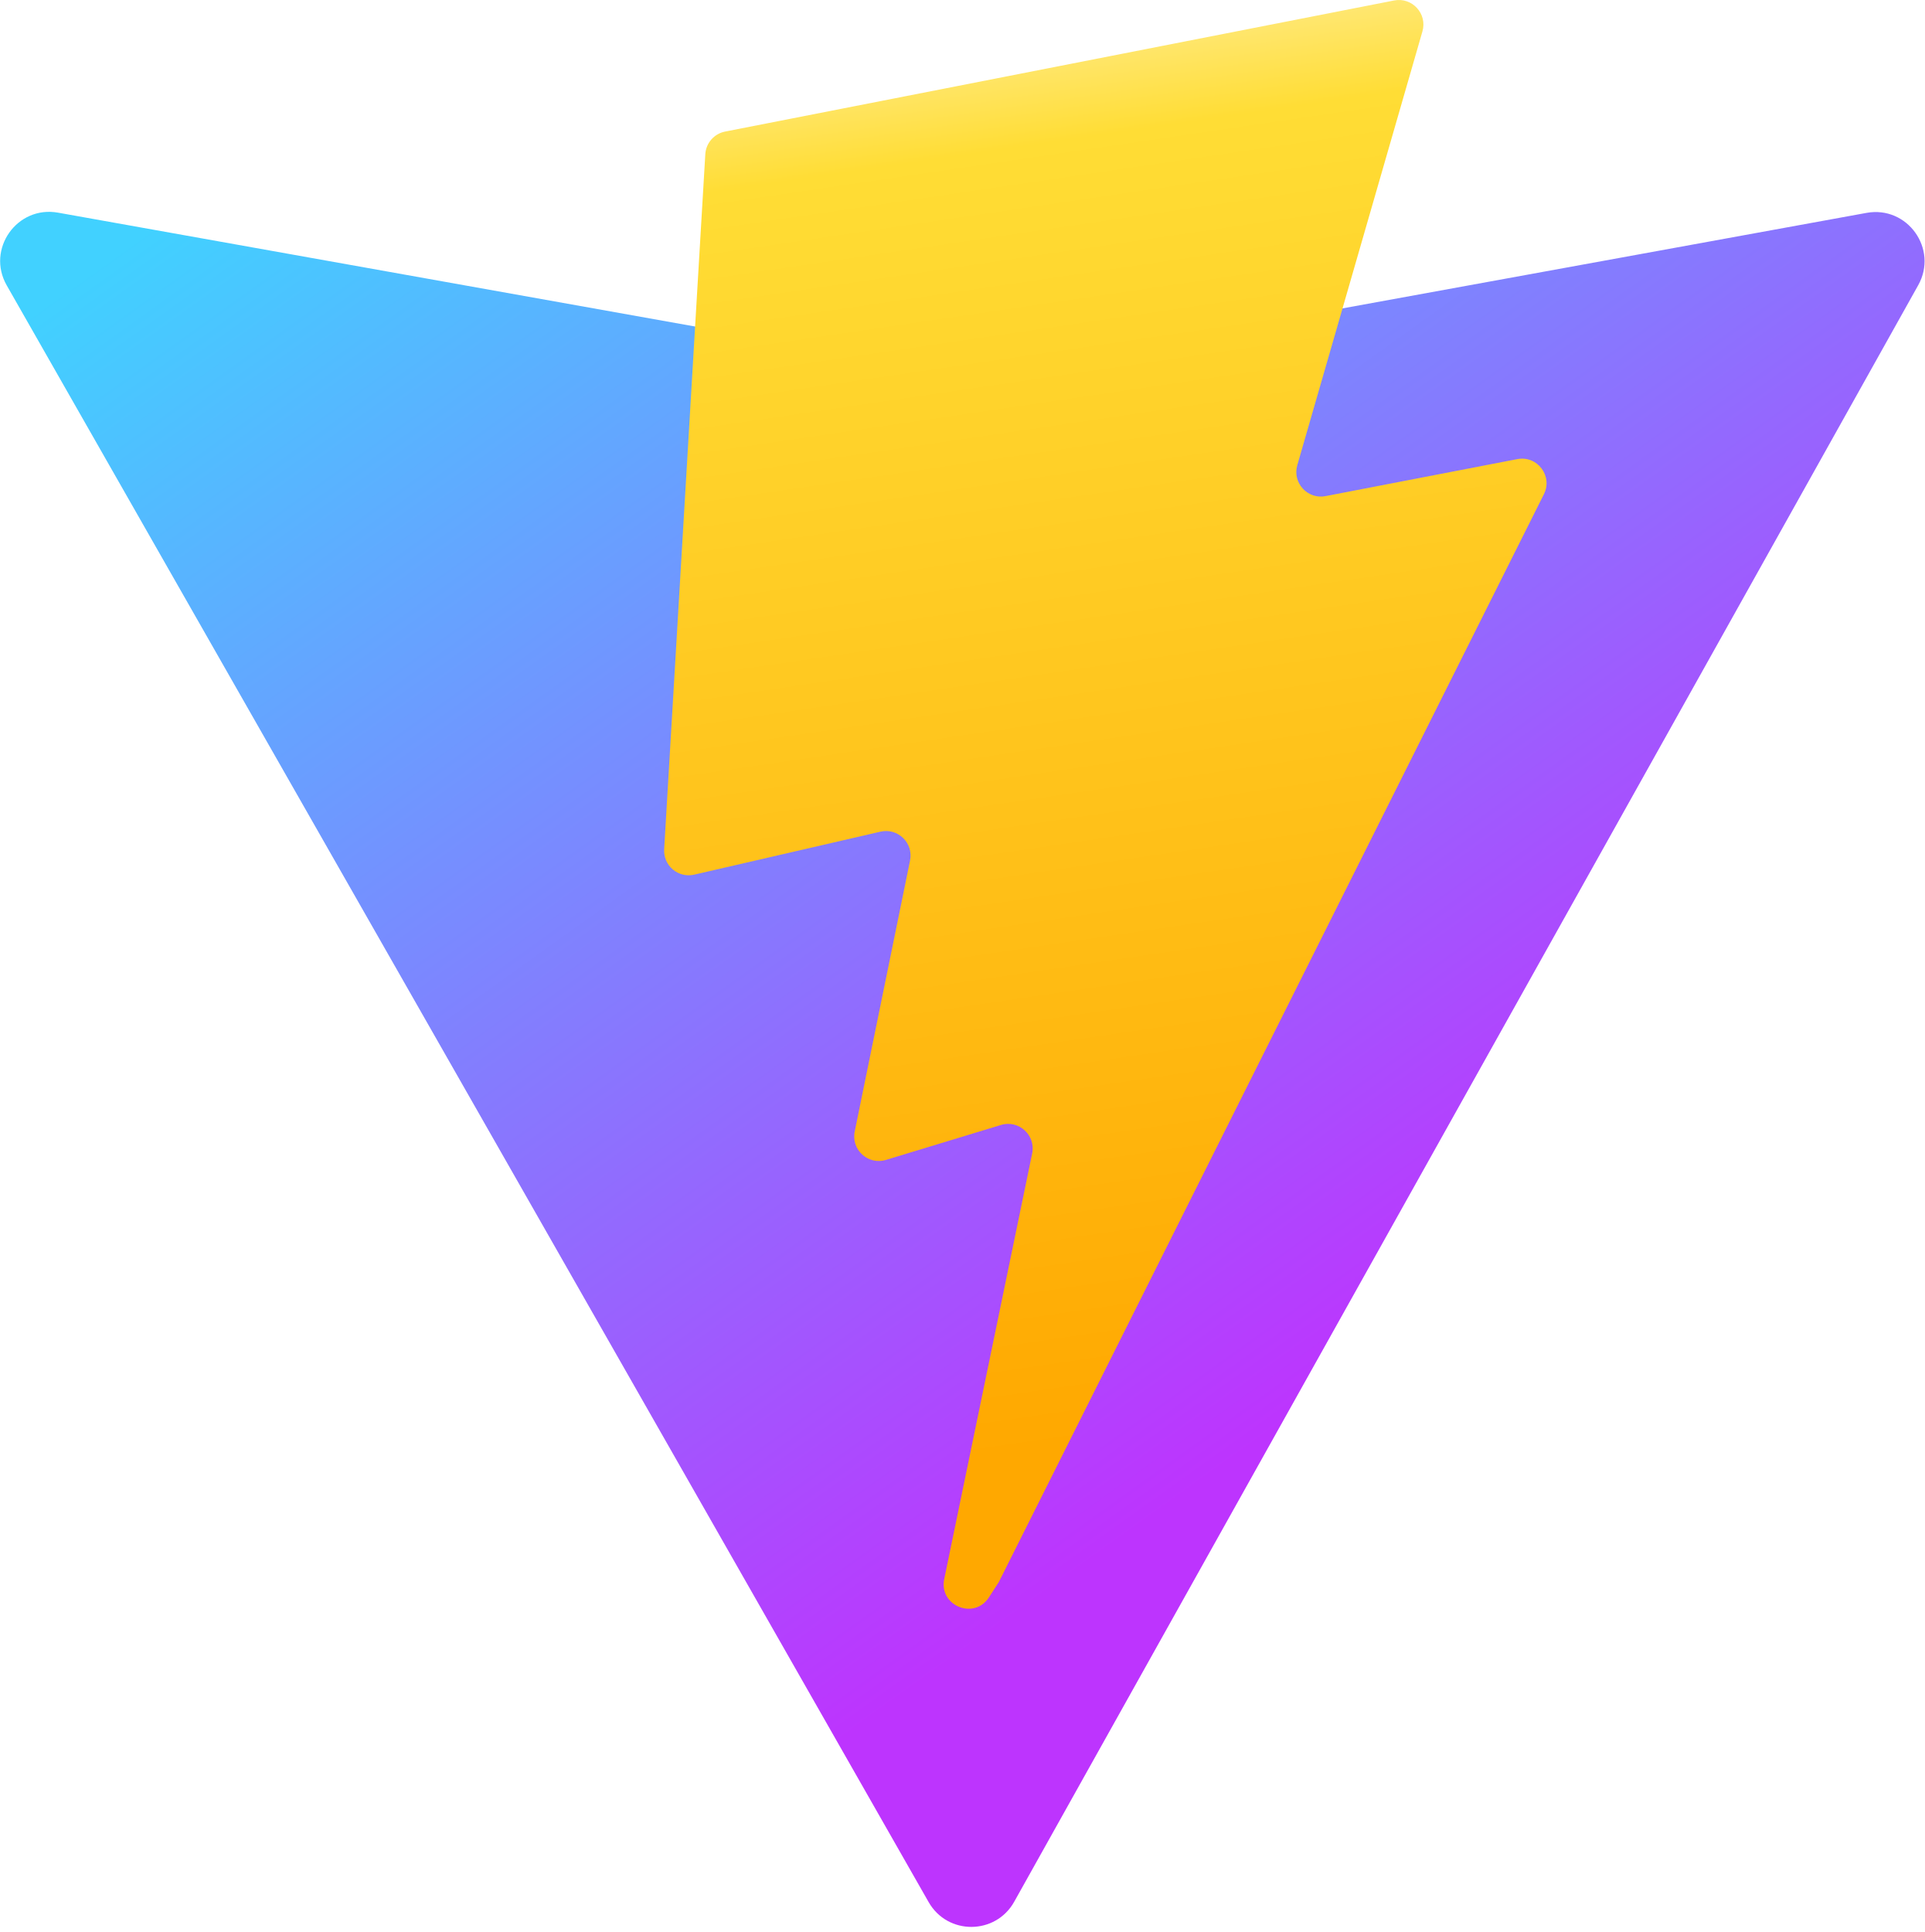
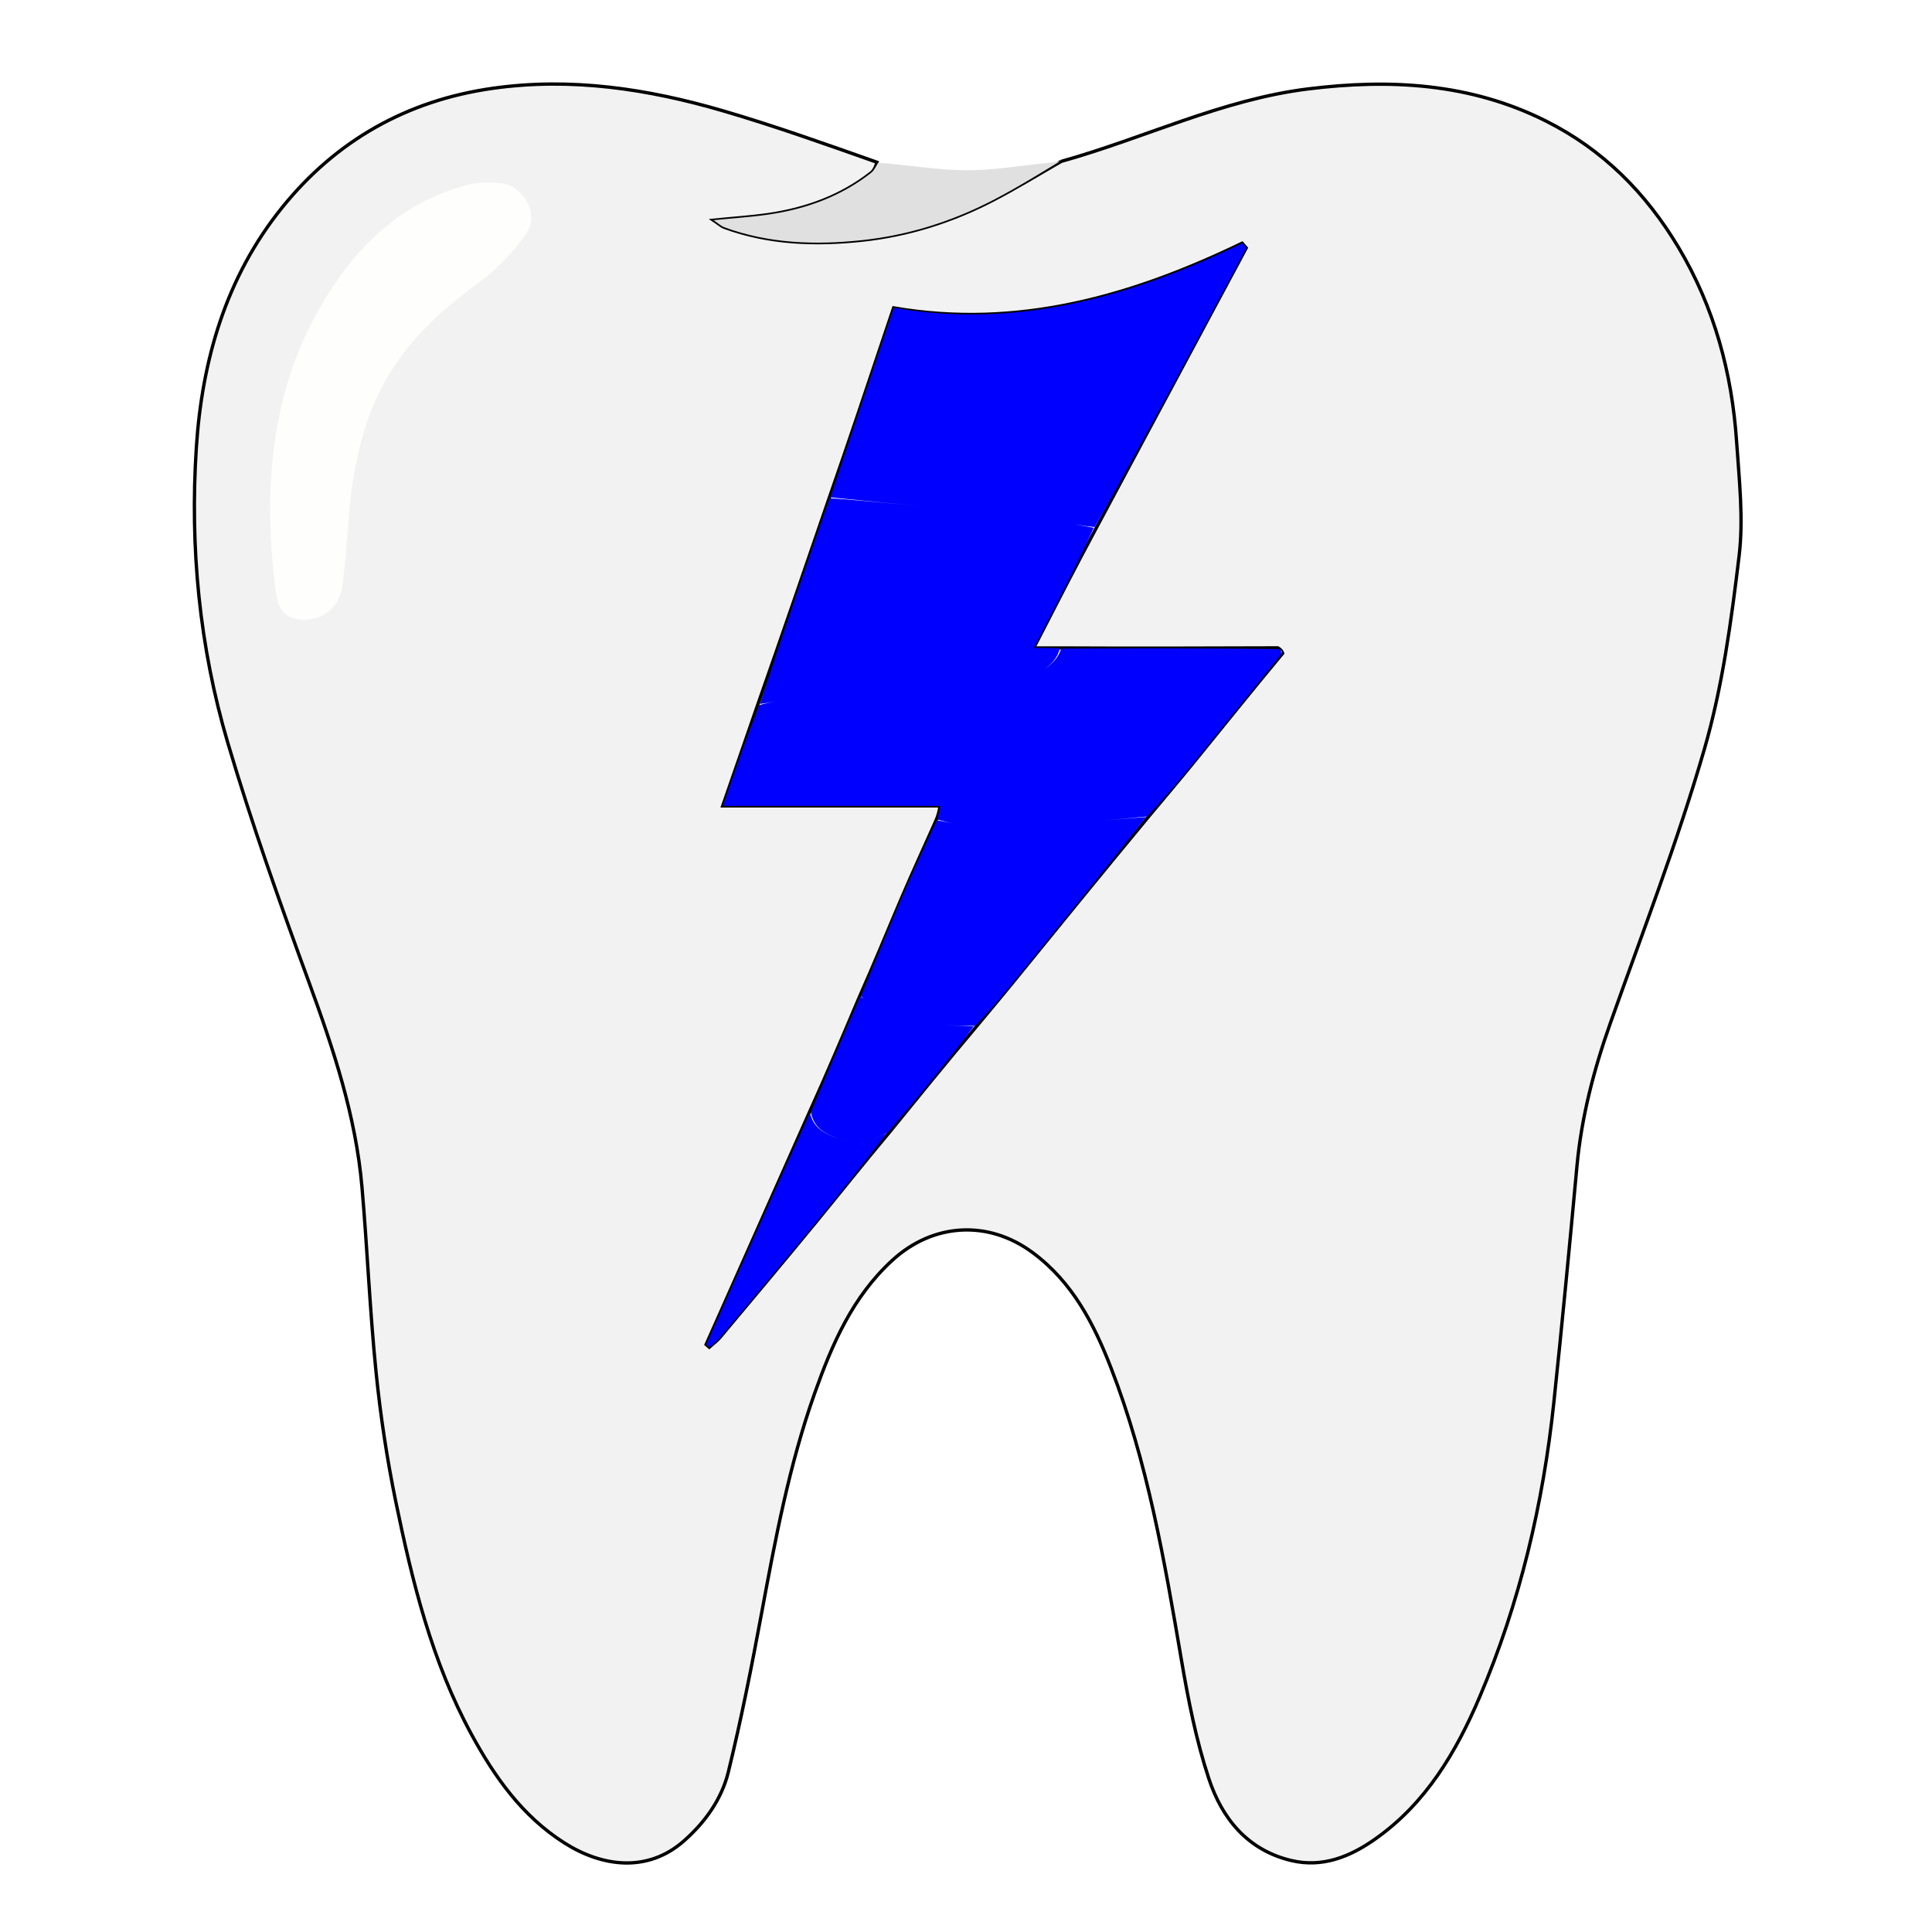
- <svg xmlns="http://www.w3.org/2000/svg" aria-hidden="true" role="img" class="iconify iconify--logos" width="31.88" height="32" preserveAspectRatio="xMidYMid meet" viewBox="0 0 256 257">
-   <defs>
-     <linearGradient id="IconifyId1813088fe1fbc01fb466" x1="-.828%" x2="57.636%" y1="7.652%" y2="78.411%">
-       <stop offset="0%" stop-color="#41D1FF" />
-       <stop offset="100%" stop-color="#BD34FE" />
-     </linearGradient>
-     <linearGradient id="IconifyId1813088fe1fbc01fb467" x1="43.376%" x2="50.316%" y1="2.242%" y2="89.03%">
-       <stop offset="0%" stop-color="#FFEA83" />
-       <stop offset="8.333%" stop-color="#FFDD35" />
-       <stop offset="100%" stop-color="#FFA800" />
-     </linearGradient>
-   </defs>
-   <path fill="url(#IconifyId1813088fe1fbc01fb466)" d="M255.153 37.938L134.897 252.976c-2.483 4.44-8.862 4.466-11.382.048L.875 37.958c-2.746-4.814 1.371-10.646 6.827-9.67l120.385 21.517a6.537 6.537 0 0 0 2.322-.004l117.867-21.483c5.438-.991 9.574 4.796 6.877 9.62Z" />
-   <path fill="url(#IconifyId1813088fe1fbc01fb467)" d="M185.432.063L96.44 17.501a3.268 3.268 0 0 0-2.634 3.014l-5.474 92.456a3.268 3.268 0 0 0 3.997 3.378l24.777-5.718c2.318-.535 4.413 1.507 3.936 3.838l-7.361 36.047c-.495 2.426 1.782 4.5 4.151 3.78l15.304-4.649c2.372-.72 4.652 1.36 4.15 3.788l-11.698 56.621c-.732 3.542 3.979 5.473 5.943 2.437l1.313-2.028l72.516-144.72c1.215-2.423-.88-5.186-3.54-4.672l-25.505 4.922c-2.396.462-4.435-1.77-3.759-4.114l16.646-57.705c.677-2.35-1.37-4.583-3.769-4.113Z" />
+ <svg xmlns="http://www.w3.org/2000/svg" version="1.1" id="Layer_1" x="0px" y="0px" width="100%" viewBox="0 0 1024 1024" enable-background="new 0 0 1024 1024" xml:space="preserve">
+   <defs id="defs11" />
+   <path fill="#f2f2f2" opacity="1" stroke="none" d="m 562.472,85.531 c 43.789,-12.194 85.178,-32.741 130.815,-38.402 43.387,-5.382 85.956,-3.107 126.007,16.968 30.222,15.149 52.982,38.013 70.267,66.903 19.069,31.871 28.401,66.58 30.884,103.231 1.366,20.156 3.7,40.703 1.302,60.555 -4.153,34.382 -8.806,69.182 -18.403,102.314 -14.224,49.104 -32.734,96.981 -49.844,145.231 -8.729,24.616 -15.263,49.598 -17.674,75.677 -3.866,41.826 -7.848,83.645 -12.268,125.415 -5.691,53.787 -18.032,106.004 -39.257,155.874 -12.532,29.447 -28.644,56.614 -55.494,75.493 -13.211,9.289 -27.886,15.312 -44.586,11.285 -23.186,-5.591 -36.6,-22.425 -43.521,-43.378 -6.731,-20.378 -10.915,-41.749 -14.536,-62.971 -8.953,-52.463 -17.954,-104.868 -37.327,-154.768 -9.088,-23.409 -20.39,-45.323 -41.35,-60.94 -23.583,-17.57 -52.886,-15.921 -74.608,4.024 -21.137,19.408 -31.945,44.616 -41.187,70.679 -13.424,37.854 -20.778,77.219 -28.091,116.601 -5.217,28.091 -10.787,56.158 -17.578,83.898 -3.515,14.355 -12.281,26.594 -23.508,36.49 -19.415,17.112 -43.595,13.69 -63.454,1.035 -22.245,-14.176 -36.839,-34.819 -49.139,-57.439 -20.975,-38.572 -31.336,-80.694 -40.103,-123.18 -4.706,-22.804 -8.194,-45.96 -10.529,-69.129 -3.279,-32.534 -4.605,-65.26 -7.441,-97.846 -3.275,-37.622 -15.091,-73.042 -28.013,-108.328 -15.394,-42.038 -30.44,-84.301 -43.127,-127.209 -15.041,-50.871 -20.088,-103.452 -16.646,-156.377 3.015,-46.357 15.671,-90.195 45.307,-127.05 28.647,-35.624 66.251,-56.937 111.767,-63.378 41.646,-5.893 82.303,0.29 122.17,11.957 27.24,7.972 54.021,17.512 81.525,27.234 -0.688,2.488 -1.616,4.449 -3.142,5.643 -16.053,12.561 -34.584,19.22 -54.535,22.106 -9.02,1.305 -18.145,1.882 -28.984,2.965 2.902,1.941 4.138,3.158 5.621,3.703 23.816,8.744 48.562,9.503 73.299,6.851 24.202,-2.595 47.348,-9.877 69.022,-21.084 12.371,-6.397 24.254,-13.737 36.357,-20.652 m -90.968,514.49 c 15.077,-18.569 30.154,-37.137 46.262,-56.267 5.983,-7.207 12.026,-14.365 17.938,-21.63 24.15,-29.679 48.261,-59.391 73.395,-89.702 8.051,-9.666 16.199,-19.253 24.132,-29.015 15.298,-18.825 30.474,-37.749 46.58,-57.126 -0.309,-0.881 -0.619,-1.761 -2.56,-2.896 -38.257,0.125 -76.515,0.25 -116.257,0.044 -3.908,0 -7.815,0 -13.098,0 11.444,-22.308 22.044,-42.973 33.56,-64.38 26.353,-49.215 52.707,-98.431 79.06,-147.646 -0.719,-0.831 -1.437,-1.662 -2.156,-2.492 -58.554,28.28 -119.081,45.6 -184.712,34.285 -1.443,4.286 -2.743,8.128 -4.03,11.975 -9.855,29.473 -19.707,58.947 -30.316,89.345 -12.414,36.205 -24.828,72.41 -37.92,109.696 -5.991,17.318 -11.981,34.636 -18.305,52.918 39.536,0 77.212,0 115.241,0 -0.541,2.813 -0.972,5.055 -2.37,8.123 -6.116,13.726 -12.405,27.377 -18.305,41.195 -7.282,17.055 -14.24,34.248 -22.262,52.227 -8.545,20.206 -17.09,40.411 -26.611,61.387 -18.165,40.848 -36.33,81.695 -54.496,122.543 0.549,0.472 1.098,0.943 1.647,1.415 1.925,-1.736 4.088,-3.271 5.736,-5.238 16.971,-20.258 33.957,-40.505 50.737,-60.92 12.844,-15.627 25.398,-31.493 39.107,-47.841 M 174.777,293.246 c 1.602,-11.529 3.128,-23.069 4.818,-34.585 6.478,-44.139 29.158,-78.03 64.767,-104.286 8.96,-6.606 17.389,-14.896 23.515,-24.106 6.005,-9.027 -1.657,-22.263 -12.107,-23.296 -5.442,-0.538 -11.294,-0.416 -16.528,1.002 -31.419,8.514 -52.663,30.155 -68.157,57.133 -23.392,40.73 -26.53,85.428 -21.08,131.057 0.743,6.218 1.883,13.981 10.757,15.171 9.417,1.263 12.828,-2.924 14.016,-18.091 z" id="path2" style="stroke:#000000;stroke-width:1.764;stroke-opacity:1" />
+   <path fill="#e0e0e0" opacity="1" stroke="none" d="m 561.725,85.552 c -11.356,6.894 -23.239,14.234 -35.61,20.631 -21.674,11.207 -44.82,18.489 -69.022,21.084 -24.737,2.652 -49.483,1.893 -73.299,-6.851 -1.483,-0.545 -2.72,-1.761 -5.621,-3.703 10.839,-1.083 19.964,-1.66 28.984,-2.965 19.952,-2.886 38.482,-9.545 54.535,-22.106 1.527,-1.195 2.454,-3.155 3.747,-5.364 15.419,1.03 30.74,3.831 46.084,3.963 14.744,0.127 29.513,-2.503 44.269,-3.943 1.736,-0.17 3.458,-0.48 5.934,-0.746 z" id="path3" style="stroke-width:1.764" />
+   <path id="path14" style="opacity:1;fill:#0000ff;stroke:none;stroke-width:1.764" d="m 658.361,128.912 c -58.554,28.28 -119.083,45.598 -184.714,34.282 -1.443,4.286 -2.741,8.13 -4.028,11.976 -9.855,29.473 -19.709,58.947 -29.562,88.42 17.78,1.697 35.536,3.762 53.349,4.965 -17.813,-1.203 -35.568,-3.268 -53.725,-4.503 -12.792,36.668 -25.208,72.875 -36.942,109.066 3.818,-0.467 6.96,-1.316 10.095,-1.292 -3.135,-0.024 -6.276,0.822 -10.433,1.83 -7.009,17.873 -13.001,35.191 -19.325,53.473 h 115.243 c -0.541,2.813 -0.971,5.056 -1.402,7.297 2.975,0.602 5.993,1.796 8.937,2.009 -2.956,-0.204 -6.043,-1.34 -9.423,-1.595 -6.6,14.139 -12.888,27.789 -18.788,41.607 -7.282,17.055 -14.239,34.249 -21.338,51.382 0.515,0.512 1.096,1.448 1.568,1.681 -0.482,-0.223 -1.124,-1.103 -2.029,-1.258 -9.007,20.629 -17.551,40.834 -26.096,61.039 2.227,12.698 14.469,13.313 22.947,17.21 -8.478,-3.897 -20.721,-4.511 -23.436,-16.824 -18.653,41.232 -36.817,82.079 -54.982,122.927 0.549,0.472 1.098,0.944 1.647,1.416 1.924,-1.736 4.089,-3.273 5.737,-5.241 16.971,-20.258 33.958,-40.503 50.738,-60.919 12.844,-15.627 25.399,-31.492 37.424,-47.213 -3.892,1.369 -8.106,3.976 -11.649,5.33 3.593,-1.377 7.937,-4.067 12.159,-5.623 16.248,-18.902 31.326,-37.472 45.766,-56.319 -5.969,-0.527 -11.446,-0.254 -16.7,-1.092 5.255,0.838 10.754,0.556 17.217,0.813 7.135,-7.209 13.176,-14.369 19.088,-21.634 24.15,-29.679 48.262,-59.392 71.693,-89.065 -9.207,0.626 -17.888,1.7 -26.492,1.885 8.612,-0.188 17.35,-1.294 26.999,-2.188 9.25,-9.998 17.395,-19.587 25.327,-29.348 15.298,-18.825 30.477,-37.747 45.704,-56.629 -0.014,-0.698 -0.027,-1.396 -0.861,-2.743 -39.078,-0.523 -77.337,-0.401 -115.595,-0.276 -1.5,4.829 -5.12,8.727 -9.52,10.991 4.295,-2.287 7.691,-6.256 8.779,-11.156 -4.65,-0.166 -8.558,-0.165 -13.84,-0.165 11.444,-22.308 22.044,-42.972 31.832,-63.686 -5.006,-0.892 -9.355,-1.682 -13.616,-2.588 4.265,0.903 8.653,1.661 14.075,2.215 27.623,-49.538 53.977,-98.753 80.331,-147.968 -0.719,-0.831 -1.438,-1.66 -2.157,-2.491 z M 552.948,354.754 c -0.758,0.39 -1.534,0.73 -2.333,1.016 0.797,-0.292 1.583,-0.618 2.333,-1.016 z m -14.068,1.375 c -0.011,0.004 -0.023,0.006 -0.031,0.01 0.008,-0.005 0.02,-0.007 0.031,-0.01 z m 10.298,0.117 c -0.156,0.042 -0.309,0.089 -0.465,0.127 0.156,-0.039 0.31,-0.085 0.465,-0.127 z m -2.729,0.524 c -0.074,0.008 -0.146,0.031 -0.221,0.038 -0.043,0.004 -0.087,0.003 -0.131,0.007 0.118,-0.011 0.234,-0.032 0.351,-0.045 z m -22.664,4.276 c -0.927,-0.021 -1.844,0.004 -2.736,0.121 0.892,-0.117 1.809,-0.142 2.736,-0.121 z m -91.542,11.449 c -1.571,0.241 -3.164,0.324 -4.772,0.31 1.608,0.014 3.201,-0.069 4.772,-0.31 z m 25.696,157.043 c 0.022,0.008 0.044,0.013 0.066,0.017 -0.021,-0.004 -0.044,-0.01 -0.066,-0.017 z m 0.224,76.444 c -0.637,0.243 -1.242,0.427 -1.83,0.575 0.586,-0.147 1.191,-0.331 1.83,-0.575 z" />
+   <path fill="#fefefd" opacity="1" stroke="none" d="m 181.791,307.821 c -1.182,16.3 -13.155,21.875 -23.807,20.446 -10.037,-1.346 -11.327,-10.127 -12.167,-17.16 -6.165,-51.612 -2.616,-102.17 23.843,-148.24 17.526,-30.515 41.555,-54.994 77.094,-64.624 5.921,-1.604 12.54,-1.742 18.696,-1.134 11.82,1.168 20.487,16.14 13.695,26.35 -6.93,10.417 -16.464,19.794 -26.599,27.267 -40.278,29.698 -58.656,57.401 -65.984,107.327 -1.912,13.026 -2.799,35.872 -4.772,49.769 z" id="path8" style="stroke-width:1.995" />
+   <path fill="#49bee6" opacity="1" stroke="none" d="m 679.372,346.529 c -0.453,-0.451 -0.466,-1.149 -0.484,-2.368 0.304,0.359 0.614,1.24 0.484,2.368 z" id="path11" style="stroke-width:1.764" />
</svg>
